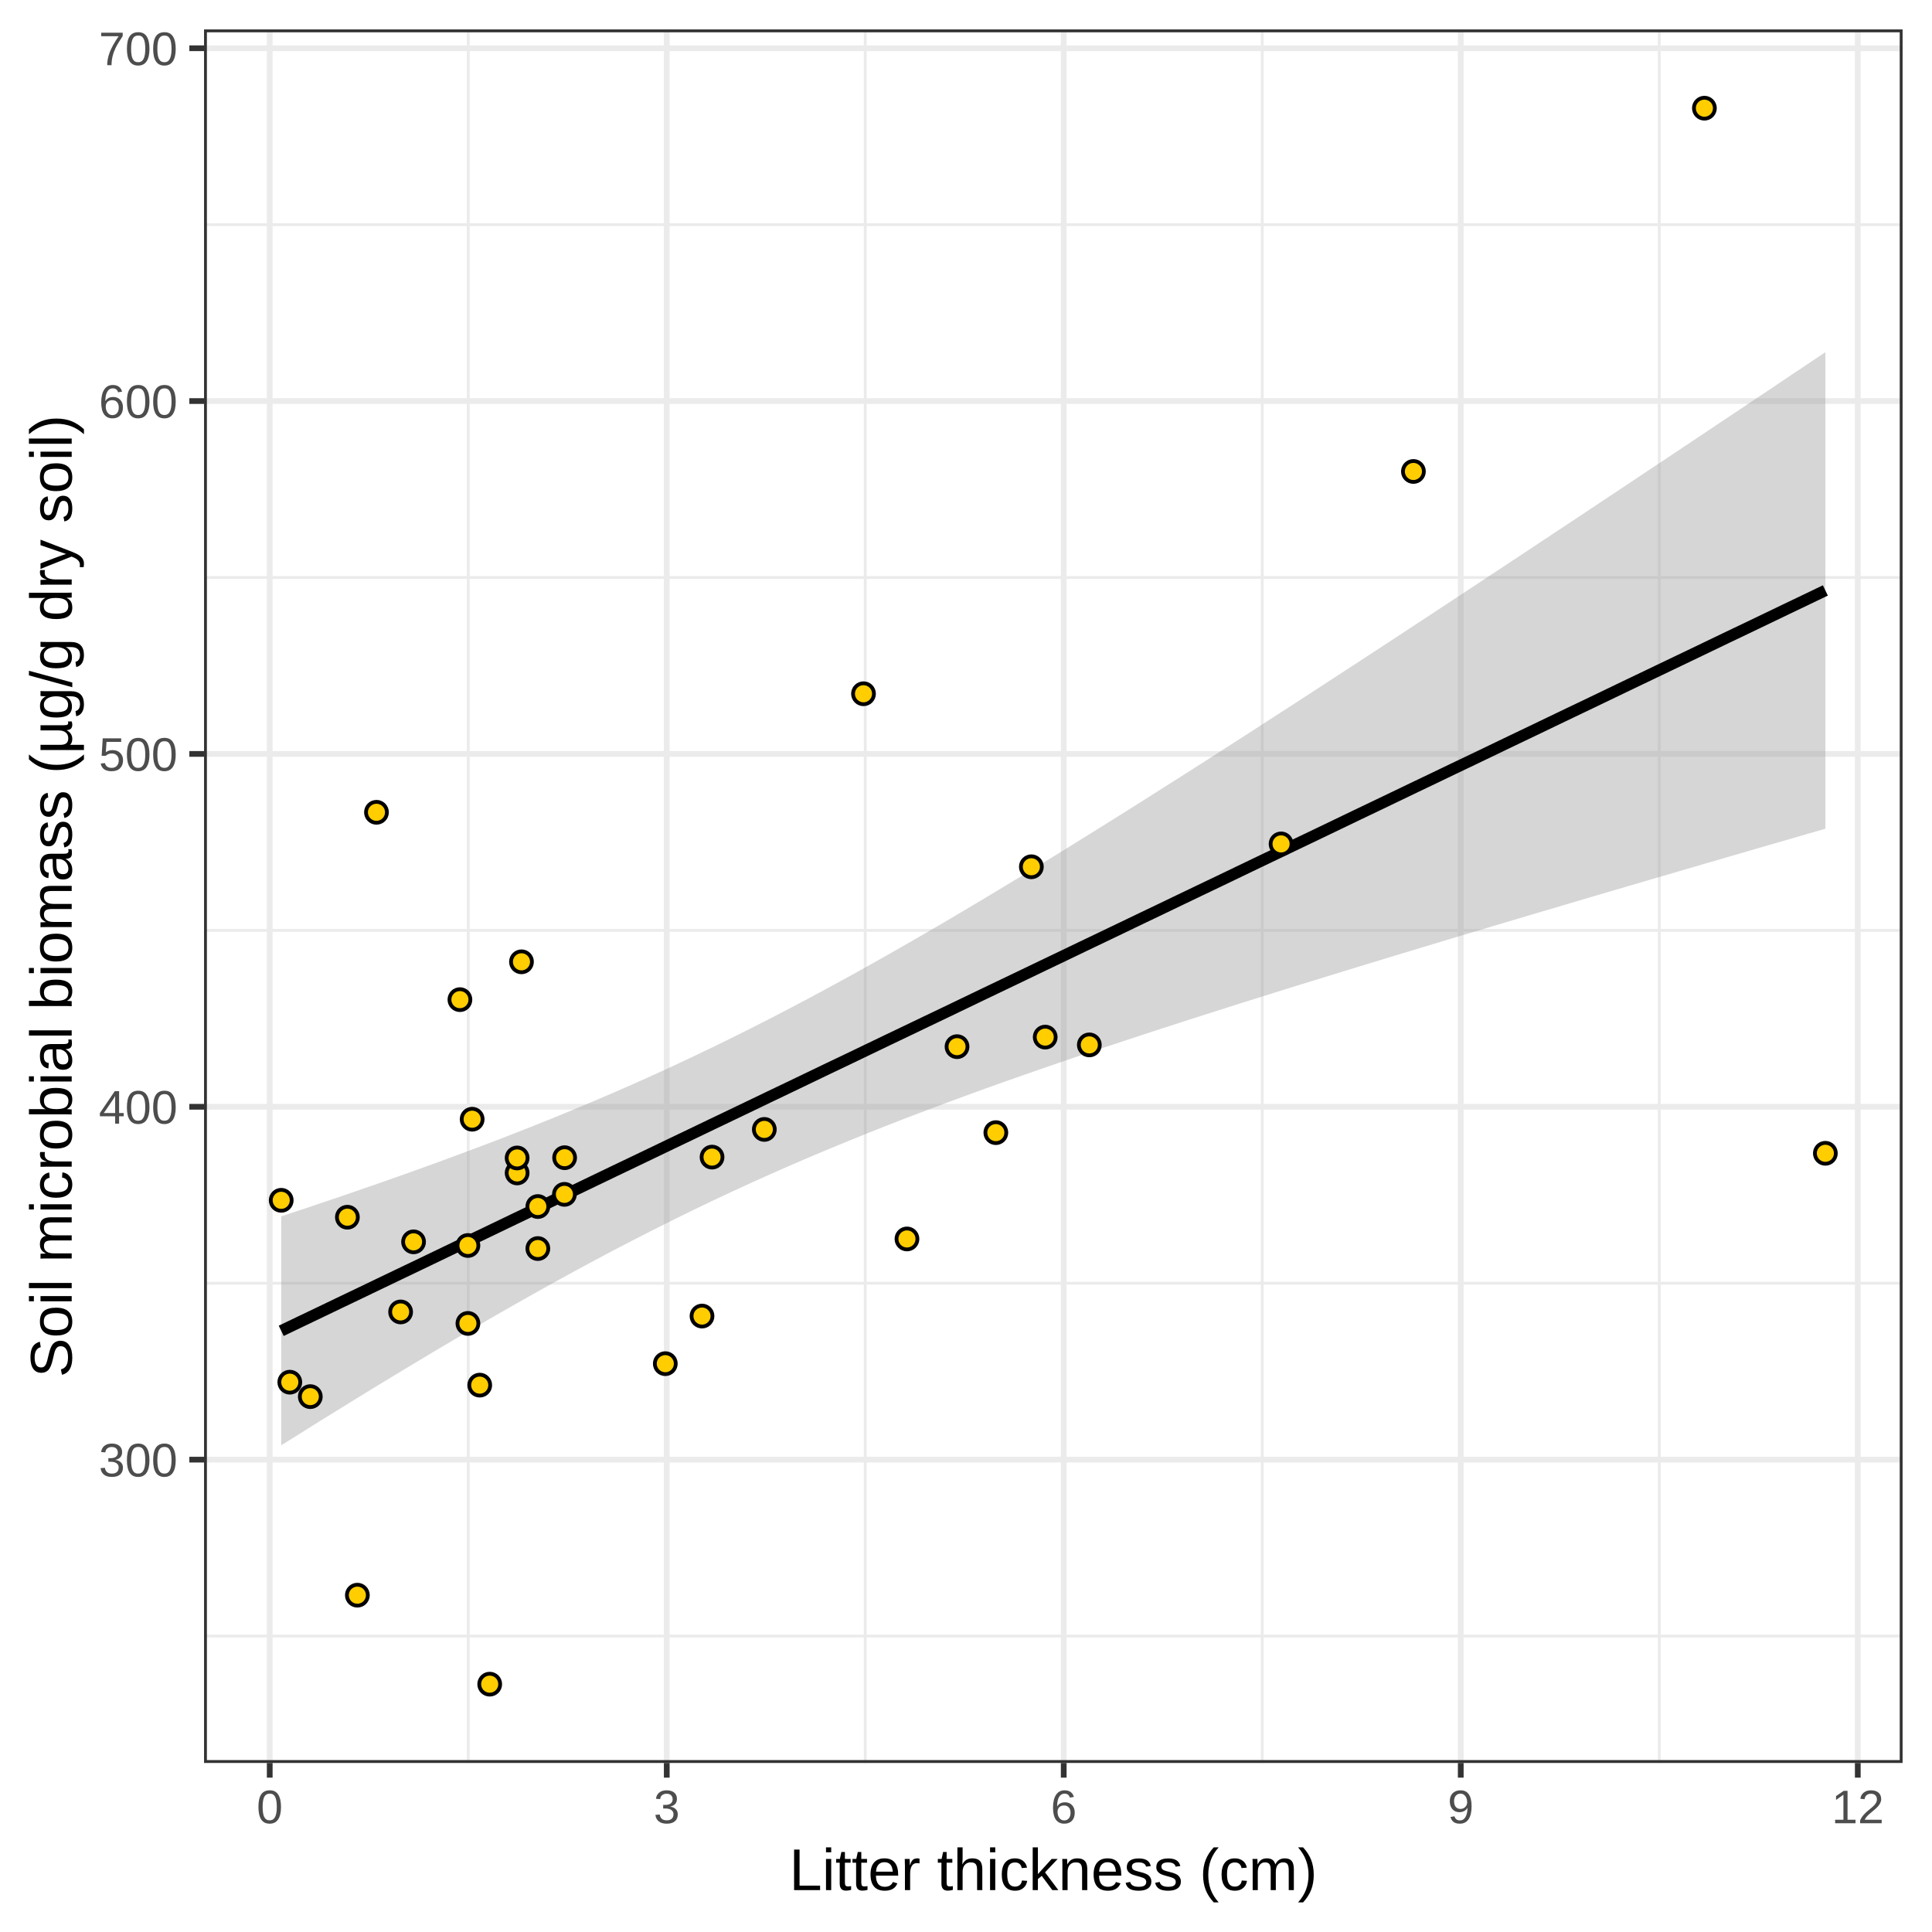
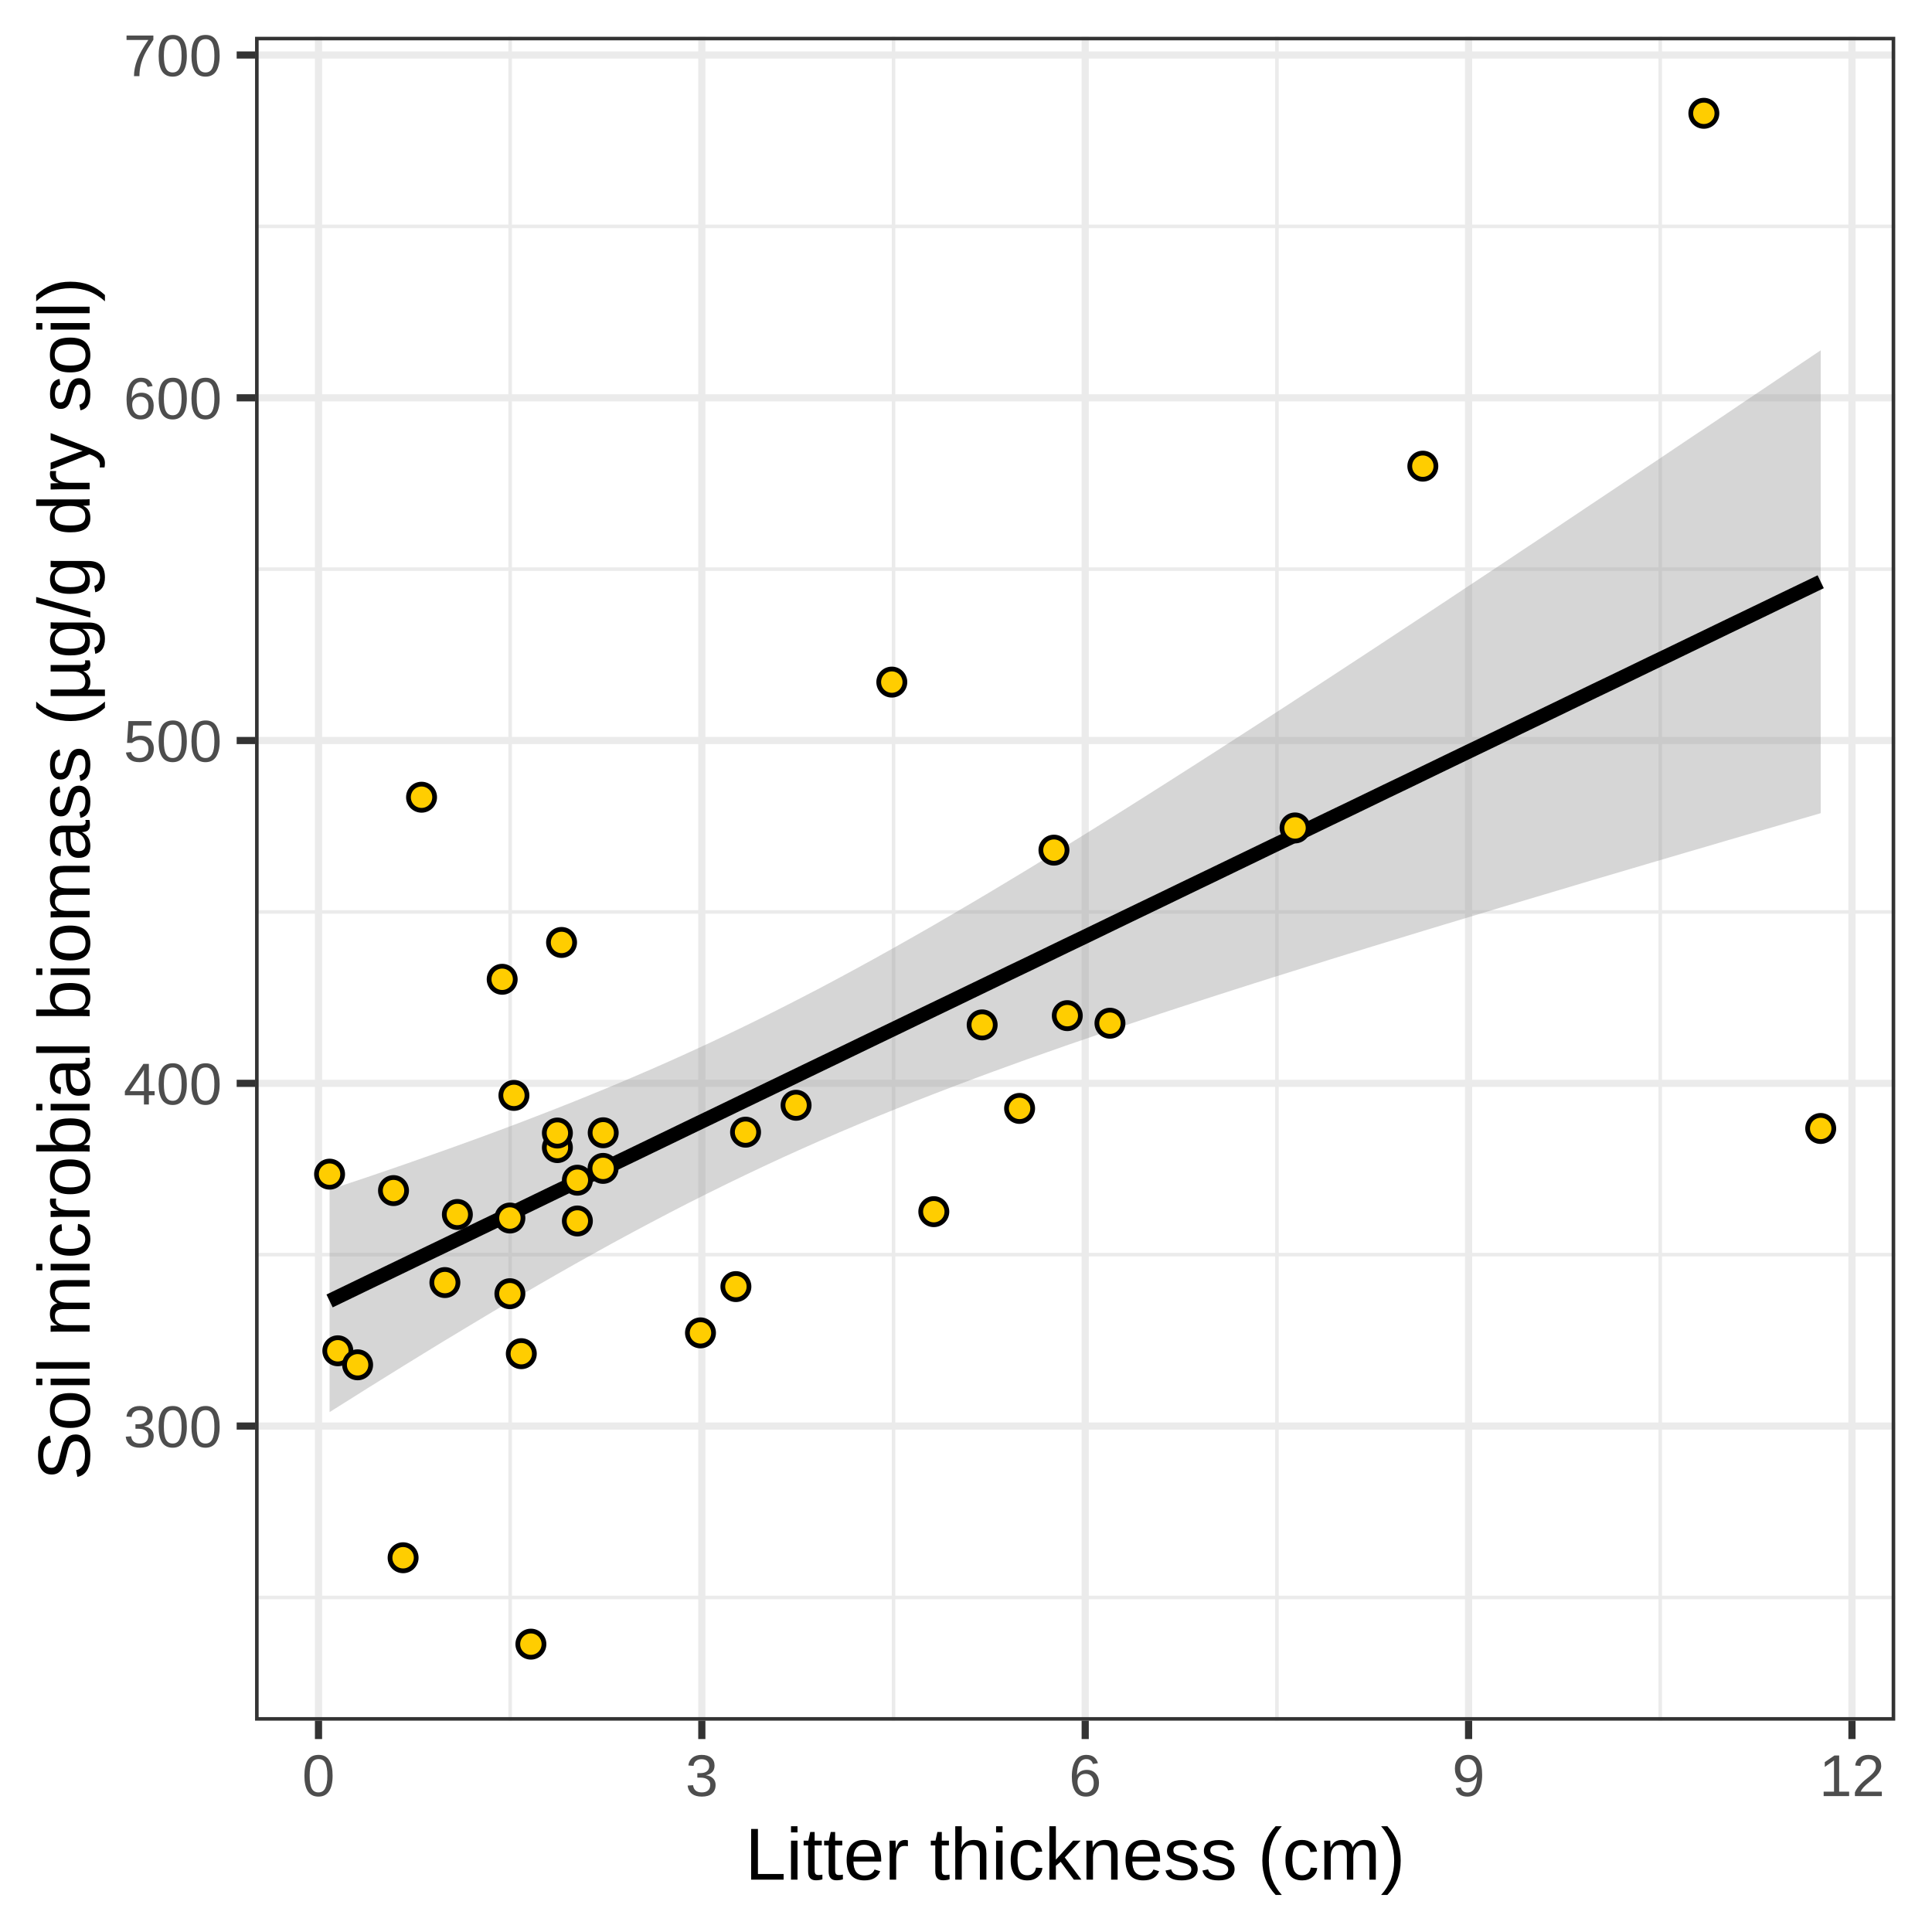
- <svg xmlns="http://www.w3.org/2000/svg" width="360.00pt" height="360.00pt" viewBox="0 0 360.00 360.00">
+ <svg xmlns="http://www.w3.org/2000/svg" width="288.00pt" height="288.00pt" viewBox="0 0 288.00 288.00">
  <g class="svglite">
    <defs>
      <style type="text/css">
    .svglite line, .svglite polyline, .svglite polygon, .svglite path, .svglite rect, .svglite circle {
      fill: none;
      stroke: #000000;
      stroke-linecap: round;
      stroke-linejoin: round;
      stroke-miterlimit: 10.00;
    }
    .svglite text {
      white-space: pre;
    }
    .svglite g.glyphgroup path {
      fill: inherit;
      stroke: none;
    }
  </style>
    </defs>
    <rect width="100%" height="100%" style="stroke: none; fill: #FFFFFF;" />
    <defs>
-       <clipPath id="cpMC4wMHwzNjAuMDB8MC4wMHwzNjAuMDA=">
-         <rect x="0.00" y="0.00" width="360.00" height="360.00" />
+       <clipPath id="cpMC4wMHwyODguMDB8MC4wMHwyODguMDA=">
+         <rect x="0.00" y="0.00" width="288.00" height="288.00" />
      </clipPath>
    </defs>
-     <g clip-path="url(#cpMC4wMHwzNjAuMDB8MC4wMHwzNjAuMDA=)">
-       <rect x="0.00" y="0.00" width="360.00" height="360.00" style="stroke-width: 1.07; stroke: #FFFFFF; fill: #FFFFFF;" />
+     <g clip-path="url(#cpMC4wMHwyODguMDB8MC4wMHwyODguMDA=)">
+       <rect x="0.00" y="0.00" width="288.00" height="288.00" style="stroke-width: 1.07; stroke: #FFFFFF; fill: #FFFFFF;" />
    </g>
    <defs>
-       <clipPath id="cpMzguMDJ8MzU0LjUyfDUuNDh8MzI4LjUw">
-         <rect x="38.02" y="5.48" width="316.50" height="323.02" />
+       <clipPath id="cpMzguMDJ8MjgyLjUyfDUuNDh8MjU2LjUw">
+         <rect x="38.02" y="5.48" width="244.50" height="251.02" />
      </clipPath>
    </defs>
-     <g clip-path="url(#cpMzguMDJ8MzU0LjUyfDUuNDh8MzI4LjUw)">
-       <rect x="38.02" y="5.48" width="316.50" height="323.02" style="stroke-width: 1.07; stroke: none; fill: #FFFFFF;" />
-       <polyline points="38.02,304.85 354.52,304.85 " style="stroke-width: 0.53; stroke: #EBEBEB; stroke-linecap: butt;" />
-       <polyline points="38.02,239.11 354.52,239.11 " style="stroke-width: 0.53; stroke: #EBEBEB; stroke-linecap: butt;" />
-       <polyline points="38.02,173.36 354.52,173.36 " style="stroke-width: 0.53; stroke: #EBEBEB; stroke-linecap: butt;" />
-       <polyline points="38.02,107.61 354.52,107.61 " style="stroke-width: 0.53; stroke: #EBEBEB; stroke-linecap: butt;" />
-       <polyline points="38.02,41.86 354.52,41.86 " style="stroke-width: 0.53; stroke: #EBEBEB; stroke-linecap: butt;" />
-       <polyline points="87.25,328.50 87.25,5.48 " style="stroke-width: 0.53; stroke: #EBEBEB; stroke-linecap: butt;" />
-       <polyline points="161.23,328.50 161.23,5.48 " style="stroke-width: 0.53; stroke: #EBEBEB; stroke-linecap: butt;" />
-       <polyline points="235.20,328.50 235.20,5.48 " style="stroke-width: 0.53; stroke: #EBEBEB; stroke-linecap: butt;" />
-       <polyline points="309.18,328.50 309.18,5.48 " style="stroke-width: 0.53; stroke: #EBEBEB; stroke-linecap: butt;" />
-       <polyline points="38.02,271.98 354.52,271.98 " style="stroke-width: 1.07; stroke: #EBEBEB; stroke-linecap: butt;" />
-       <polyline points="38.02,206.23 354.52,206.23 " style="stroke-width: 1.07; stroke: #EBEBEB; stroke-linecap: butt;" />
-       <polyline points="38.02,140.48 354.52,140.48 " style="stroke-width: 1.07; stroke: #EBEBEB; stroke-linecap: butt;" />
-       <polyline points="38.02,74.73 354.52,74.73 " style="stroke-width: 1.07; stroke: #EBEBEB; stroke-linecap: butt;" />
-       <polyline points="38.02,8.99 354.52,8.99 " style="stroke-width: 1.07; stroke: #EBEBEB; stroke-linecap: butt;" />
-       <polyline points="50.26,328.50 50.26,5.48 " style="stroke-width: 1.07; stroke: #EBEBEB; stroke-linecap: butt;" />
-       <polyline points="124.24,328.50 124.24,5.48 " style="stroke-width: 1.07; stroke: #EBEBEB; stroke-linecap: butt;" />
-       <polyline points="198.21,328.50 198.21,5.48 " style="stroke-width: 1.07; stroke: #EBEBEB; stroke-linecap: butt;" />
-       <polyline points="272.19,328.50 272.19,5.48 " style="stroke-width: 1.07; stroke: #EBEBEB; stroke-linecap: butt;" />
-       <polyline points="346.17,328.50 346.17,5.48 " style="stroke-width: 1.07; stroke: #EBEBEB; stroke-linecap: butt;" />
-       <polygon points="52.40,226.65 56.05,225.44 59.69,224.22 63.33,222.99 66.97,221.74 70.61,220.48 74.26,219.20 77.90,217.90 81.54,216.58 85.18,215.24 88.83,213.88 92.47,212.50 96.11,211.09 99.75,209.65 103.39,208.19 107.04,206.69 110.68,205.16 114.32,203.60 117.96,202.01 121.61,200.38 125.25,198.71 128.89,197.00 132.53,195.26 136.17,193.48 139.82,191.66 143.46,189.81 147.10,187.92 150.74,186.00 154.38,184.04 158.03,182.05 161.67,180.03 165.31,177.98 168.95,175.90 172.60,173.80 176.24,171.67 179.88,169.52 183.52,167.35 187.16,165.16 190.81,162.95 194.45,160.73 198.09,158.49 201.73,156.23 205.37,153.96 209.02,151.68 212.66,149.39 216.30,147.08 219.94,144.77 223.59,142.45 227.23,140.12 230.87,137.78 234.51,135.43 238.15,133.08 241.80,130.72 245.44,128.35 249.08,125.98 252.72,123.61 256.36,121.23 260.01,118.84 263.65,116.45 267.29,114.06 270.93,111.66 274.58,109.26 278.22,106.85 281.86,104.45 285.50,102.04 289.14,99.62 292.79,97.21 296.43,94.79 300.07,92.37 303.71,89.95 307.35,87.52 311.00,85.10 314.64,82.67 318.28,80.24 321.92,77.81 325.57,75.37 329.21,72.94 332.85,70.50 336.49,68.06 340.13,65.63 340.13,154.42 336.49,155.47 332.85,156.53 329.21,157.58 325.57,158.64 321.92,159.70 318.28,160.76 314.64,161.82 311.00,162.89 307.35,163.95 303.71,165.02 300.07,166.09 296.43,167.16 292.79,168.24 289.14,169.32 285.50,170.39 281.86,171.48 278.22,172.56 274.58,173.65 270.93,174.74 267.29,175.84 263.65,176.94 260.01,178.04 256.36,179.15 252.72,180.26 249.08,181.38 245.44,182.50 241.80,183.62 238.15,184.76 234.51,185.90 230.87,187.04 227.23,188.20 223.59,189.36 219.94,190.53 216.30,191.71 212.66,192.90 209.02,194.10 205.37,195.31 201.73,196.53 198.09,197.77 194.45,199.02 190.81,200.29 187.16,201.57 183.52,202.87 179.88,204.20 176.24,205.54 172.60,206.91 168.95,208.29 165.31,209.71 161.67,211.15 158.03,212.63 154.38,214.13 150.74,215.66 147.10,217.23 143.46,218.83 139.82,220.47 136.17,222.15 132.53,223.86 128.89,225.61 125.25,227.40 121.61,229.23 117.96,231.09 114.32,232.98 110.68,234.92 107.04,236.88 103.39,238.88 99.75,240.91 96.11,242.96 92.47,245.04 88.83,247.15 85.18,249.29 81.54,251.44 77.90,253.62 74.26,255.81 70.61,258.02 66.97,260.25 63.33,262.50 59.69,264.75 56.05,267.03 52.40,269.31 " style="stroke-width: 0.00; stroke: none; stroke-linecap: butt; fill: #999999; fill-opacity: 0.40;" />
-       <polyline points="52.40,226.65 56.05,225.44 59.69,224.22 63.33,222.99 66.97,221.74 70.61,220.48 74.26,219.20 77.90,217.90 81.54,216.58 85.18,215.24 88.83,213.88 92.47,212.50 96.11,211.09 99.75,209.65 103.39,208.19 107.04,206.69 110.68,205.16 114.32,203.60 117.96,202.01 121.61,200.38 125.25,198.71 128.89,197.00 132.53,195.26 136.17,193.48 139.82,191.66 143.46,189.81 147.10,187.92 150.74,186.00 154.38,184.04 158.03,182.05 161.67,180.03 165.31,177.98 168.95,175.90 172.60,173.80 176.24,171.67 179.88,169.52 183.52,167.35 187.16,165.16 190.81,162.95 194.45,160.73 198.09,158.49 201.73,156.23 205.37,153.96 209.02,151.68 212.66,149.39 216.30,147.08 219.94,144.77 223.59,142.45 227.23,140.12 230.87,137.78 234.51,135.43 238.15,133.08 241.80,130.72 245.44,128.35 249.08,125.98 252.72,123.61 256.36,121.23 260.01,118.84 263.65,116.45 267.29,114.06 270.93,111.66 274.58,109.26 278.22,106.85 281.86,104.45 285.50,102.04 289.14,99.62 292.79,97.21 296.43,94.79 300.07,92.37 303.71,89.95 307.35,87.52 311.00,85.10 314.64,82.67 318.28,80.24 321.92,77.81 325.57,75.37 329.21,72.94 332.85,70.50 336.49,68.06 340.13,65.63 " style="stroke-width: 2.13; stroke: none; stroke-linecap: butt;" />
-       <polyline points="340.13,154.42 336.49,155.47 332.85,156.53 329.21,157.58 325.57,158.64 321.92,159.70 318.28,160.76 314.64,161.82 311.00,162.89 307.35,163.95 303.71,165.02 300.07,166.09 296.43,167.16 292.79,168.24 289.14,169.32 285.50,170.39 281.86,171.48 278.22,172.56 274.58,173.65 270.93,174.74 267.29,175.84 263.65,176.94 260.01,178.04 256.36,179.15 252.72,180.26 249.08,181.38 245.44,182.50 241.80,183.62 238.15,184.76 234.51,185.90 230.87,187.04 227.23,188.20 223.59,189.36 219.94,190.53 216.30,191.71 212.66,192.90 209.02,194.10 205.37,195.31 201.73,196.53 198.09,197.77 194.45,199.02 190.81,200.29 187.16,201.57 183.52,202.87 179.88,204.20 176.24,205.54 172.60,206.91 168.95,208.29 165.31,209.71 161.67,211.15 158.03,212.63 154.38,214.13 150.74,215.66 147.10,217.23 143.46,218.83 139.82,220.47 136.17,222.15 132.53,223.86 128.89,225.61 125.25,227.40 121.61,229.23 117.96,231.09 114.32,232.98 110.68,234.92 107.04,236.88 103.39,238.88 99.75,240.91 96.11,242.96 92.47,245.04 88.83,247.15 85.18,249.29 81.54,251.44 77.90,253.62 74.26,255.81 70.61,258.02 66.97,260.25 63.33,262.50 59.69,264.75 56.05,267.03 52.40,269.31 " style="stroke-width: 2.13; stroke: none; stroke-linecap: butt;" />
-       <polyline points="52.40,247.98 56.05,246.23 59.69,244.49 63.33,242.74 66.97,241.00 70.61,239.25 74.26,237.50 77.90,235.76 81.54,234.01 85.18,232.26 88.83,230.52 92.47,228.77 96.11,227.02 99.75,225.28 103.39,223.53 107.04,221.79 110.68,220.04 114.32,218.29 117.96,216.55 121.61,214.80 125.25,213.05 128.89,211.31 132.53,209.56 136.17,207.82 139.82,206.07 143.46,204.32 147.10,202.58 150.74,200.83 154.38,199.08 158.03,197.34 161.67,195.59 165.31,193.84 168.95,192.10 172.60,190.35 176.24,188.61 179.88,186.86 183.52,185.11 187.16,183.37 190.81,181.62 194.45,179.87 198.09,178.13 201.73,176.38 205.37,174.64 209.02,172.89 212.66,171.14 216.30,169.40 219.94,167.65 223.59,165.90 227.23,164.16 230.87,162.41 234.51,160.66 238.15,158.92 241.80,157.17 245.44,155.43 249.08,153.68 252.72,151.93 256.36,150.19 260.01,148.44 263.65,146.69 267.29,144.95 270.93,143.20 274.58,141.46 278.22,139.71 281.86,137.96 285.50,136.22 289.14,134.47 292.79,132.72 296.43,130.98 300.07,129.23 303.71,127.48 307.35,125.74 311.00,123.99 314.64,122.25 318.28,120.50 321.92,118.75 325.57,117.01 329.21,115.26 332.85,113.51 336.49,111.77 340.13,110.02 " style="stroke-width: 2.13; stroke-linecap: butt;" />
-       <circle cx="52.40" cy="223.66" r="1.95" style="stroke-width: 0.71; fill: #FFCD00;" />
-       <circle cx="132.68" cy="215.61" r="1.95" style="stroke-width: 0.71; fill: #FFCD00;" />
-       <circle cx="178.33" cy="195.03" r="1.95" style="stroke-width: 0.71; fill: #FFCD00;" />
-       <circle cx="142.42" cy="210.45" r="1.95" style="stroke-width: 0.71; fill: #FFCD00;" />
-       <circle cx="130.81" cy="245.23" r="1.95" style="stroke-width: 0.71; fill: #FFCD00;" />
-       <circle cx="169.00" cy="230.86" r="1.95" style="stroke-width: 0.71; fill: #FFCD00;" />
-       <circle cx="202.98" cy="194.70" r="1.95" style="stroke-width: 0.71; fill: #FFCD00;" />
-       <circle cx="263.37" cy="87.85" r="1.95" style="stroke-width: 0.71; fill: #FFCD00;" />
-       <circle cx="77.06" cy="231.40" r="1.95" style="stroke-width: 0.71; fill: #FFCD00;" />
-       <circle cx="185.56" cy="211.05" r="1.95" style="stroke-width: 0.71; fill: #FFCD00;" />
-       <circle cx="89.39" cy="258.10" r="1.95" style="stroke-width: 0.71; fill: #FFCD00;" />
-       <circle cx="54.00" cy="257.55" r="1.95" style="stroke-width: 0.71; fill: #FFCD00;" />
-       <circle cx="96.36" cy="218.56" r="1.95" style="stroke-width: 0.71; fill: #FFCD00;" />
-       <circle cx="192.18" cy="161.51" r="1.95" style="stroke-width: 0.71; fill: #FFCD00;" />
-       <circle cx="66.59" cy="297.24" r="1.95" style="stroke-width: 0.71; fill: #FFCD00;" />
-       <circle cx="91.25" cy="313.82" r="1.95" style="stroke-width: 0.71; fill: #FFCD00;" />
-       <circle cx="100.22" cy="224.82" r="1.95" style="stroke-width: 0.71; fill: #FFCD00;" />
-       <circle cx="100.22" cy="232.65" r="1.95" style="stroke-width: 0.71; fill: #FFCD00;" />
-       <circle cx="194.76" cy="193.25" r="1.95" style="stroke-width: 0.71; fill: #FFCD00;" />
-       <circle cx="74.65" cy="244.46" r="1.95" style="stroke-width: 0.71; fill: #FFCD00;" />
-       <circle cx="87.19" cy="232.08" r="1.95" style="stroke-width: 0.71; fill: #FFCD00;" />
-       <circle cx="87.19" cy="246.60" r="1.95" style="stroke-width: 0.71; fill: #FFCD00;" />
-       <circle cx="317.59" cy="20.16" r="1.95" style="stroke-width: 0.71; fill: #FFCD00;" />
-       <circle cx="123.97" cy="254.10" r="1.95" style="stroke-width: 0.71; fill: #FFCD00;" />
-       <circle cx="57.82" cy="260.24" r="1.95" style="stroke-width: 0.71; fill: #FFCD00;" />
-       <circle cx="70.15" cy="151.36" r="1.95" style="stroke-width: 0.71; fill: #FFCD00;" />
-       <circle cx="160.90" cy="129.27" r="1.95" style="stroke-width: 0.71; fill: #FFCD00;" />
-       <circle cx="105.17" cy="222.55" r="1.95" style="stroke-width: 0.71; fill: #FFCD00;" />
-       <circle cx="238.71" cy="157.25" r="1.95" style="stroke-width: 0.71; fill: #FFCD00;" />
-       <circle cx="87.98" cy="208.55" r="1.95" style="stroke-width: 0.71; fill: #FFCD00;" />
-       <circle cx="85.70" cy="186.27" r="1.95" style="stroke-width: 0.71; fill: #FFCD00;" />
-       <circle cx="97.17" cy="179.22" r="1.95" style="stroke-width: 0.71; fill: #FFCD00;" />
-       <circle cx="105.21" cy="215.72" r="1.95" style="stroke-width: 0.71; fill: #FFCD00;" />
-       <circle cx="64.73" cy="226.81" r="1.95" style="stroke-width: 0.71; fill: #FFCD00;" />
-       <circle cx="96.36" cy="215.77" r="1.95" style="stroke-width: 0.71; fill: #FFCD00;" />
-       <circle cx="340.13" cy="214.90" r="1.95" style="stroke-width: 0.71; fill: #FFCD00;" />
-       <rect x="38.02" y="5.48" width="316.50" height="323.02" style="stroke-width: 1.07; stroke: #333333;" />
+     <g clip-path="url(#cpMzguMDJ8MjgyLjUyfDUuNDh8MjU2LjUw)">
+       <rect x="38.02" y="5.48" width="244.50" height="251.02" style="stroke-width: 1.07; stroke: none; fill: #FFFFFF;" />
+       <polyline points="38.02,238.13 282.52,238.13 " style="stroke-width: 0.53; stroke: #EBEBEB; stroke-linecap: butt;" />
+       <polyline points="38.02,187.03 282.52,187.03 " style="stroke-width: 0.53; stroke: #EBEBEB; stroke-linecap: butt;" />
+       <polyline points="38.02,135.94 282.52,135.94 " style="stroke-width: 0.53; stroke: #EBEBEB; stroke-linecap: butt;" />
+       <polyline points="38.02,84.84 282.52,84.84 " style="stroke-width: 0.53; stroke: #EBEBEB; stroke-linecap: butt;" />
+       <polyline points="38.02,33.75 282.52,33.75 " style="stroke-width: 0.53; stroke: #EBEBEB; stroke-linecap: butt;" />
+       <polyline points="76.05,256.50 76.05,5.48 " style="stroke-width: 0.53; stroke: #EBEBEB; stroke-linecap: butt;" />
+       <polyline points="133.20,256.50 133.20,5.48 " style="stroke-width: 0.53; stroke: #EBEBEB; stroke-linecap: butt;" />
+       <polyline points="190.35,256.50 190.35,5.48 " style="stroke-width: 0.53; stroke: #EBEBEB; stroke-linecap: butt;" />
+       <polyline points="247.49,256.50 247.49,5.48 " style="stroke-width: 0.53; stroke: #EBEBEB; stroke-linecap: butt;" />
+       <polyline points="38.02,212.58 282.52,212.58 " style="stroke-width: 1.07; stroke: #EBEBEB; stroke-linecap: butt;" />
+       <polyline points="38.02,161.49 282.52,161.49 " style="stroke-width: 1.07; stroke: #EBEBEB; stroke-linecap: butt;" />
+       <polyline points="38.02,110.39 282.52,110.39 " style="stroke-width: 1.07; stroke: #EBEBEB; stroke-linecap: butt;" />
+       <polyline points="38.02,59.30 282.52,59.30 " style="stroke-width: 1.07; stroke: #EBEBEB; stroke-linecap: butt;" />
+       <polyline points="38.02,8.20 282.52,8.20 " style="stroke-width: 1.07; stroke: #EBEBEB; stroke-linecap: butt;" />
+       <polyline points="47.48,256.50 47.48,5.48 " style="stroke-width: 1.07; stroke: #EBEBEB; stroke-linecap: butt;" />
+       <polyline points="104.62,256.50 104.62,5.48 " style="stroke-width: 1.07; stroke: #EBEBEB; stroke-linecap: butt;" />
+       <polyline points="161.77,256.50 161.77,5.48 " style="stroke-width: 1.07; stroke: #EBEBEB; stroke-linecap: butt;" />
+       <polyline points="218.92,256.50 218.92,5.48 " style="stroke-width: 1.07; stroke: #EBEBEB; stroke-linecap: butt;" />
+       <polyline points="276.07,256.50 276.07,5.48 " style="stroke-width: 1.07; stroke: #EBEBEB; stroke-linecap: butt;" />
+       <polygon points="49.13,177.35 51.95,176.41 54.76,175.47 57.57,174.51 60.39,173.54 63.20,172.55 66.01,171.56 68.83,170.55 71.64,169.53 74.45,168.49 77.27,167.43 80.08,166.35 82.89,165.26 85.71,164.14 88.52,163.00 91.34,161.84 94.15,160.65 96.96,159.44 99.78,158.20 102.59,156.93 105.40,155.64 108.22,154.31 111.03,152.96 113.84,151.58 116.66,150.16 119.47,148.72 122.29,147.26 125.10,145.76 127.91,144.24 130.73,142.69 133.54,141.12 136.35,139.53 139.17,137.92 141.98,136.28 144.79,134.63 147.61,132.96 150.42,131.27 153.24,129.57 156.05,127.85 158.86,126.12 161.68,124.38 164.49,122.63 167.30,120.87 170.12,119.09 172.93,117.31 175.74,115.52 178.56,113.72 181.37,111.92 184.18,110.11 187.00,108.29 189.81,106.47 192.63,104.64 195.44,102.80 198.25,100.97 201.07,99.12 203.88,97.28 206.69,95.43 209.51,93.57 212.32,91.72 215.13,89.86 217.95,87.99 220.76,86.13 223.58,84.26 226.39,82.39 229.20,80.52 232.02,78.64 234.83,76.76 237.64,74.88 240.46,73.00 243.27,71.12 246.08,69.24 248.90,67.35 251.71,65.46 254.53,63.58 257.34,61.69 260.15,59.79 262.97,57.90 265.78,56.01 268.59,54.11 271.41,52.22 271.41,121.22 268.59,122.04 265.78,122.86 262.97,123.68 260.15,124.50 257.34,125.32 254.53,126.15 251.71,126.97 248.90,127.80 246.08,128.63 243.27,129.46 240.46,130.29 237.64,131.12 234.83,131.96 232.02,132.80 229.20,133.64 226.39,134.48 223.58,135.32 220.76,136.17 217.95,137.02 215.13,137.87 212.32,138.72 209.51,139.58 206.69,140.44 203.88,141.30 201.07,142.17 198.25,143.04 195.44,143.92 192.63,144.80 189.81,145.68 187.00,146.57 184.18,147.47 181.37,148.37 178.56,149.28 175.74,150.20 172.93,151.12 170.12,152.06 167.30,153.00 164.49,153.95 161.68,154.91 158.86,155.88 156.05,156.87 153.24,157.86 150.42,158.88 147.61,159.90 144.79,160.95 141.98,162.01 139.17,163.09 136.35,164.19 133.54,165.31 130.73,166.45 127.91,167.62 125.10,168.81 122.29,170.03 119.47,171.28 116.66,172.55 113.84,173.86 111.03,175.19 108.22,176.55 105.40,177.94 102.59,179.35 99.78,180.80 96.96,182.28 94.15,183.78 91.34,185.30 88.52,186.86 85.71,188.43 82.89,190.03 80.08,191.65 77.27,193.29 74.45,194.94 71.64,196.62 68.83,198.31 66.01,200.01 63.20,201.73 60.39,203.46 57.57,205.21 54.76,206.96 51.95,208.73 49.13,210.50 " style="stroke-width: 0.00; stroke: none; stroke-linecap: butt; fill: #999999; fill-opacity: 0.40;" />
+       <polyline points="49.13,177.35 51.95,176.41 54.76,175.47 57.57,174.51 60.39,173.54 63.20,172.55 66.01,171.56 68.83,170.55 71.64,169.53 74.45,168.49 77.27,167.43 80.08,166.35 82.89,165.26 85.71,164.14 88.52,163.00 91.34,161.84 94.15,160.65 96.96,159.44 99.78,158.20 102.59,156.93 105.40,155.64 108.22,154.31 111.03,152.96 113.84,151.58 116.66,150.16 119.47,148.72 122.29,147.26 125.10,145.76 127.91,144.24 130.73,142.69 133.54,141.12 136.35,139.53 139.17,137.92 141.98,136.28 144.79,134.63 147.61,132.96 150.42,131.27 153.24,129.57 156.05,127.85 158.86,126.12 161.68,124.38 164.49,122.63 167.30,120.87 170.12,119.09 172.93,117.31 175.74,115.52 178.56,113.72 181.37,111.92 184.18,110.11 187.00,108.29 189.81,106.47 192.63,104.64 195.44,102.80 198.25,100.97 201.07,99.12 203.88,97.28 206.69,95.43 209.51,93.57 212.32,91.72 215.13,89.86 217.95,87.99 220.76,86.13 223.58,84.26 226.39,82.39 229.20,80.52 232.02,78.64 234.83,76.76 237.64,74.88 240.46,73.00 243.27,71.12 246.08,69.24 248.90,67.35 251.71,65.46 254.53,63.58 257.34,61.69 260.15,59.79 262.97,57.90 265.78,56.01 268.59,54.11 271.41,52.22 " style="stroke-width: 2.13; stroke: none; stroke-linecap: butt;" />
+       <polyline points="271.41,121.22 268.59,122.04 265.78,122.86 262.97,123.68 260.15,124.50 257.34,125.32 254.53,126.15 251.71,126.97 248.90,127.80 246.08,128.63 243.27,129.46 240.46,130.29 237.64,131.12 234.83,131.96 232.02,132.80 229.20,133.64 226.39,134.48 223.58,135.32 220.76,136.17 217.95,137.02 215.13,137.87 212.32,138.72 209.51,139.58 206.69,140.44 203.88,141.30 201.07,142.17 198.25,143.04 195.44,143.92 192.63,144.80 189.81,145.68 187.00,146.57 184.18,147.47 181.37,148.37 178.56,149.28 175.74,150.20 172.93,151.12 170.12,152.06 167.30,153.00 164.49,153.95 161.68,154.91 158.86,155.88 156.05,156.87 153.24,157.86 150.42,158.88 147.61,159.90 144.79,160.95 141.98,162.01 139.17,163.09 136.35,164.19 133.54,165.31 130.73,166.45 127.91,167.62 125.10,168.81 122.29,170.03 119.47,171.28 116.66,172.55 113.84,173.86 111.03,175.19 108.22,176.55 105.40,177.94 102.59,179.35 99.78,180.80 96.96,182.28 94.15,183.78 91.34,185.30 88.52,186.86 85.71,188.43 82.89,190.03 80.08,191.65 77.27,193.29 74.45,194.94 71.64,196.62 68.83,198.31 66.01,200.01 63.20,201.73 60.39,203.46 57.57,205.21 54.76,206.96 51.95,208.73 49.13,210.50 " style="stroke-width: 2.13; stroke: none; stroke-linecap: butt;" />
+       <polyline points="49.13,193.93 51.95,192.57 54.76,191.21 57.57,189.86 60.39,188.50 63.20,187.14 66.01,185.79 68.83,184.43 71.64,183.07 74.45,181.72 77.27,180.36 80.08,179.00 82.89,177.64 85.71,176.29 88.52,174.93 91.34,173.57 94.15,172.22 96.96,170.86 99.78,169.50 102.59,168.14 105.40,166.79 108.22,165.43 111.03,164.07 113.84,162.72 116.66,161.36 119.47,160.00 122.29,158.64 125.10,157.29 127.91,155.93 130.73,154.57 133.54,153.22 136.35,151.86 139.17,150.50 141.98,149.15 144.79,147.79 147.61,146.43 150.42,145.07 153.24,143.72 156.05,142.36 158.86,141.00 161.68,139.65 164.49,138.29 167.30,136.93 170.12,135.57 172.93,134.22 175.74,132.86 178.56,131.50 181.37,130.15 184.18,128.79 187.00,127.43 189.81,126.07 192.63,124.72 195.44,123.36 198.25,122.00 201.07,120.65 203.88,119.29 206.69,117.93 209.51,116.58 212.32,115.22 215.13,113.86 217.95,112.50 220.76,111.15 223.58,109.79 226.39,108.43 229.20,107.08 232.02,105.72 234.83,104.36 237.64,103.00 240.46,101.65 243.27,100.29 246.08,98.93 248.90,97.58 251.71,96.22 254.53,94.86 257.34,93.50 260.15,92.15 262.97,90.79 265.78,89.43 268.59,88.08 271.41,86.72 " style="stroke-width: 2.13; stroke-linecap: butt;" />
+       <circle cx="49.13" cy="175.03" r="1.95" style="stroke-width: 0.71; fill: #FFCD00;" />
+       <circle cx="111.14" cy="168.77" r="1.95" style="stroke-width: 0.71; fill: #FFCD00;" />
+       <circle cx="146.41" cy="152.78" r="1.95" style="stroke-width: 0.71; fill: #FFCD00;" />
+       <circle cx="118.67" cy="164.76" r="1.95" style="stroke-width: 0.71; fill: #FFCD00;" />
+       <circle cx="109.70" cy="191.79" r="1.95" style="stroke-width: 0.71; fill: #FFCD00;" />
+       <circle cx="139.20" cy="180.62" r="1.95" style="stroke-width: 0.71; fill: #FFCD00;" />
+       <circle cx="165.46" cy="152.53" r="1.95" style="stroke-width: 0.71; fill: #FFCD00;" />
+       <circle cx="212.10" cy="69.49" r="1.95" style="stroke-width: 0.71; fill: #FFCD00;" />
+       <circle cx="68.18" cy="181.04" r="1.95" style="stroke-width: 0.71; fill: #FFCD00;" />
+       <circle cx="151.99" cy="165.23" r="1.95" style="stroke-width: 0.71; fill: #FFCD00;" />
+       <circle cx="77.71" cy="201.79" r="1.95" style="stroke-width: 0.71; fill: #FFCD00;" />
+       <circle cx="50.36" cy="201.36" r="1.95" style="stroke-width: 0.71; fill: #FFCD00;" />
+       <circle cx="83.09" cy="171.07" r="1.95" style="stroke-width: 0.71; fill: #FFCD00;" />
+       <circle cx="157.11" cy="126.73" r="1.95" style="stroke-width: 0.71; fill: #FFCD00;" />
+       <circle cx="60.09" cy="232.21" r="1.95" style="stroke-width: 0.71; fill: #FFCD00;" />
+       <circle cx="79.14" cy="245.09" r="1.95" style="stroke-width: 0.71; fill: #FFCD00;" />
+       <circle cx="86.07" cy="175.93" r="1.95" style="stroke-width: 0.71; fill: #FFCD00;" />
+       <circle cx="86.07" cy="182.01" r="1.95" style="stroke-width: 0.71; fill: #FFCD00;" />
+       <circle cx="159.10" cy="151.40" r="1.95" style="stroke-width: 0.71; fill: #FFCD00;" />
+       <circle cx="66.32" cy="191.19" r="1.95" style="stroke-width: 0.71; fill: #FFCD00;" />
+       <circle cx="76.01" cy="181.57" r="1.95" style="stroke-width: 0.71; fill: #FFCD00;" />
+       <circle cx="76.01" cy="192.85" r="1.95" style="stroke-width: 0.71; fill: #FFCD00;" />
+       <circle cx="253.99" cy="16.89" r="1.95" style="stroke-width: 0.71; fill: #FFCD00;" />
+       <circle cx="104.42" cy="198.69" r="1.95" style="stroke-width: 0.71; fill: #FFCD00;" />
+       <circle cx="53.31" cy="203.45" r="1.95" style="stroke-width: 0.71; fill: #FFCD00;" />
+       <circle cx="62.84" cy="118.84" r="1.95" style="stroke-width: 0.71; fill: #FFCD00;" />
+       <circle cx="132.94" cy="101.68" r="1.95" style="stroke-width: 0.71; fill: #FFCD00;" />
+       <circle cx="89.90" cy="174.17" r="1.95" style="stroke-width: 0.71; fill: #FFCD00;" />
+       <circle cx="193.05" cy="123.42" r="1.95" style="stroke-width: 0.71; fill: #FFCD00;" />
+       <circle cx="76.61" cy="163.29" r="1.95" style="stroke-width: 0.71; fill: #FFCD00;" />
+       <circle cx="74.86" cy="145.98" r="1.95" style="stroke-width: 0.71; fill: #FFCD00;" />
+       <circle cx="83.71" cy="140.49" r="1.95" style="stroke-width: 0.71; fill: #FFCD00;" />
+       <circle cx="89.92" cy="168.86" r="1.95" style="stroke-width: 0.71; fill: #FFCD00;" />
+       <circle cx="58.66" cy="177.48" r="1.95" style="stroke-width: 0.71; fill: #FFCD00;" />
+       <circle cx="83.09" cy="168.90" r="1.95" style="stroke-width: 0.71; fill: #FFCD00;" />
+       <circle cx="271.41" cy="168.22" r="1.95" style="stroke-width: 0.71; fill: #FFCD00;" />
+       <rect x="38.02" y="5.48" width="244.50" height="251.02" style="stroke-width: 1.07; stroke: #333333;" />
    </g>
-     <g clip-path="url(#cpMC4wMHwzNjAuMDB8MC4wMHwzNjAuMDA=)">
-       <text x="33.09" y="275.13" text-anchor="end" style="font-size: 8.80px;fill: #4D4D4D; font-family: &quot;Arial&quot;;" textLength="14.67px" lengthAdjust="spacingAndGlyphs">300</text>
-       <text x="33.09" y="209.38" text-anchor="end" style="font-size: 8.80px;fill: #4D4D4D; font-family: &quot;Arial&quot;;" textLength="14.67px" lengthAdjust="spacingAndGlyphs">400</text>
-       <text x="33.09" y="143.63" text-anchor="end" style="font-size: 8.80px;fill: #4D4D4D; font-family: &quot;Arial&quot;;" textLength="14.67px" lengthAdjust="spacingAndGlyphs">500</text>
-       <text x="33.09" y="77.88" text-anchor="end" style="font-size: 8.80px;fill: #4D4D4D; font-family: &quot;Arial&quot;;" textLength="14.67px" lengthAdjust="spacingAndGlyphs">600</text>
-       <text x="33.09" y="12.14" text-anchor="end" style="font-size: 8.80px;fill: #4D4D4D; font-family: &quot;Arial&quot;;" textLength="14.67px" lengthAdjust="spacingAndGlyphs">700</text>
-       <polyline points="35.28,271.98 38.02,271.98 " style="stroke-width: 1.07; stroke: #333333; stroke-linecap: butt;" />
-       <polyline points="35.28,206.23 38.02,206.23 " style="stroke-width: 1.07; stroke: #333333; stroke-linecap: butt;" />
-       <polyline points="35.28,140.48 38.02,140.48 " style="stroke-width: 1.07; stroke: #333333; stroke-linecap: butt;" />
-       <polyline points="35.28,74.73 38.02,74.73 " style="stroke-width: 1.07; stroke: #333333; stroke-linecap: butt;" />
-       <polyline points="35.28,8.99 38.02,8.99 " style="stroke-width: 1.07; stroke: #333333; stroke-linecap: butt;" />
-       <polyline points="50.26,331.24 50.26,328.50 " style="stroke-width: 1.07; stroke: #333333; stroke-linecap: butt;" />
-       <polyline points="124.24,331.24 124.24,328.50 " style="stroke-width: 1.07; stroke: #333333; stroke-linecap: butt;" />
-       <polyline points="198.21,331.24 198.21,328.50 " style="stroke-width: 1.07; stroke: #333333; stroke-linecap: butt;" />
-       <polyline points="272.19,331.24 272.19,328.50 " style="stroke-width: 1.07; stroke: #333333; stroke-linecap: butt;" />
-       <polyline points="346.17,331.24 346.17,328.50 " style="stroke-width: 1.07; stroke: #333333; stroke-linecap: butt;" />
-       <text x="50.26" y="339.74" text-anchor="middle" style="font-size: 8.80px;fill: #4D4D4D; font-family: &quot;Arial&quot;;" textLength="4.89px" lengthAdjust="spacingAndGlyphs">0</text>
-       <text x="124.24" y="339.74" text-anchor="middle" style="font-size: 8.80px;fill: #4D4D4D; font-family: &quot;Arial&quot;;" textLength="4.89px" lengthAdjust="spacingAndGlyphs">3</text>
-       <text x="198.21" y="339.74" text-anchor="middle" style="font-size: 8.80px;fill: #4D4D4D; font-family: &quot;Arial&quot;;" textLength="4.89px" lengthAdjust="spacingAndGlyphs">6</text>
-       <text x="272.19" y="339.74" text-anchor="middle" style="font-size: 8.80px;fill: #4D4D4D; font-family: &quot;Arial&quot;;" textLength="4.89px" lengthAdjust="spacingAndGlyphs">9</text>
-       <text x="346.17" y="339.74" text-anchor="middle" style="font-size: 8.80px;fill: #4D4D4D; font-family: &quot;Arial&quot;;" textLength="9.78px" lengthAdjust="spacingAndGlyphs">12</text>
-       <text x="196.27" y="352.20" text-anchor="middle" style="font-size: 11.00px; font-family: &quot;Arial&quot;;" textLength="98.44px" lengthAdjust="spacingAndGlyphs">Litter thickness (cm)</text>
-       <text transform="translate(13.36,166.99) rotate(-90)" text-anchor="middle" style="font-size: 11.00px; font-family: &quot;Arial&quot;;" textLength="179.38px" lengthAdjust="spacingAndGlyphs">Soil microbial biomass (µg/g dry soil)</text>
+     <g clip-path="url(#cpMC4wMHwyODguMDB8MC4wMHwyODguMDA=)">
+       <text x="33.09" y="215.73" text-anchor="end" style="font-size: 8.80px;fill: #4D4D4D; font-family: &quot;Arial&quot;;" textLength="14.67px" lengthAdjust="spacingAndGlyphs">300</text>
+       <text x="33.09" y="164.64" text-anchor="end" style="font-size: 8.80px;fill: #4D4D4D; font-family: &quot;Arial&quot;;" textLength="14.67px" lengthAdjust="spacingAndGlyphs">400</text>
+       <text x="33.09" y="113.54" text-anchor="end" style="font-size: 8.80px;fill: #4D4D4D; font-family: &quot;Arial&quot;;" textLength="14.67px" lengthAdjust="spacingAndGlyphs">500</text>
+       <text x="33.09" y="62.45" text-anchor="end" style="font-size: 8.80px;fill: #4D4D4D; font-family: &quot;Arial&quot;;" textLength="14.67px" lengthAdjust="spacingAndGlyphs">600</text>
+       <text x="33.09" y="11.35" text-anchor="end" style="font-size: 8.80px;fill: #4D4D4D; font-family: &quot;Arial&quot;;" textLength="14.67px" lengthAdjust="spacingAndGlyphs">700</text>
+       <polyline points="35.28,212.58 38.02,212.58 " style="stroke-width: 1.07; stroke: #333333; stroke-linecap: butt;" />
+       <polyline points="35.28,161.49 38.02,161.49 " style="stroke-width: 1.07; stroke: #333333; stroke-linecap: butt;" />
+       <polyline points="35.28,110.39 38.02,110.39 " style="stroke-width: 1.07; stroke: #333333; stroke-linecap: butt;" />
+       <polyline points="35.28,59.30 38.02,59.30 " style="stroke-width: 1.07; stroke: #333333; stroke-linecap: butt;" />
+       <polyline points="35.28,8.20 38.02,8.20 " style="stroke-width: 1.07; stroke: #333333; stroke-linecap: butt;" />
+       <polyline points="47.48,259.24 47.48,256.50 " style="stroke-width: 1.07; stroke: #333333; stroke-linecap: butt;" />
+       <polyline points="104.62,259.24 104.62,256.50 " style="stroke-width: 1.07; stroke: #333333; stroke-linecap: butt;" />
+       <polyline points="161.77,259.24 161.77,256.50 " style="stroke-width: 1.07; stroke: #333333; stroke-linecap: butt;" />
+       <polyline points="218.92,259.24 218.92,256.50 " style="stroke-width: 1.07; stroke: #333333; stroke-linecap: butt;" />
+       <polyline points="276.07,259.24 276.07,256.50 " style="stroke-width: 1.07; stroke: #333333; stroke-linecap: butt;" />
+       <text x="47.48" y="267.74" text-anchor="middle" style="font-size: 8.80px;fill: #4D4D4D; font-family: &quot;Arial&quot;;" textLength="4.89px" lengthAdjust="spacingAndGlyphs">0</text>
+       <text x="104.62" y="267.74" text-anchor="middle" style="font-size: 8.80px;fill: #4D4D4D; font-family: &quot;Arial&quot;;" textLength="4.89px" lengthAdjust="spacingAndGlyphs">3</text>
+       <text x="161.77" y="267.74" text-anchor="middle" style="font-size: 8.80px;fill: #4D4D4D; font-family: &quot;Arial&quot;;" textLength="4.89px" lengthAdjust="spacingAndGlyphs">6</text>
+       <text x="218.92" y="267.74" text-anchor="middle" style="font-size: 8.80px;fill: #4D4D4D; font-family: &quot;Arial&quot;;" textLength="4.89px" lengthAdjust="spacingAndGlyphs">9</text>
+       <text x="276.07" y="267.74" text-anchor="middle" style="font-size: 8.80px;fill: #4D4D4D; font-family: &quot;Arial&quot;;" textLength="9.78px" lengthAdjust="spacingAndGlyphs">12</text>
+       <text x="160.27" y="280.20" text-anchor="middle" style="font-size: 11.00px; font-family: &quot;Arial&quot;;" textLength="98.44px" lengthAdjust="spacingAndGlyphs">Litter thickness (cm)</text>
+       <text transform="translate(13.36,130.99) rotate(-90)" text-anchor="middle" style="font-size: 11.00px; font-family: &quot;Arial&quot;;" textLength="179.38px" lengthAdjust="spacingAndGlyphs">Soil microbial biomass (µg/g dry soil)</text>
    </g>
  </g>
</svg>
